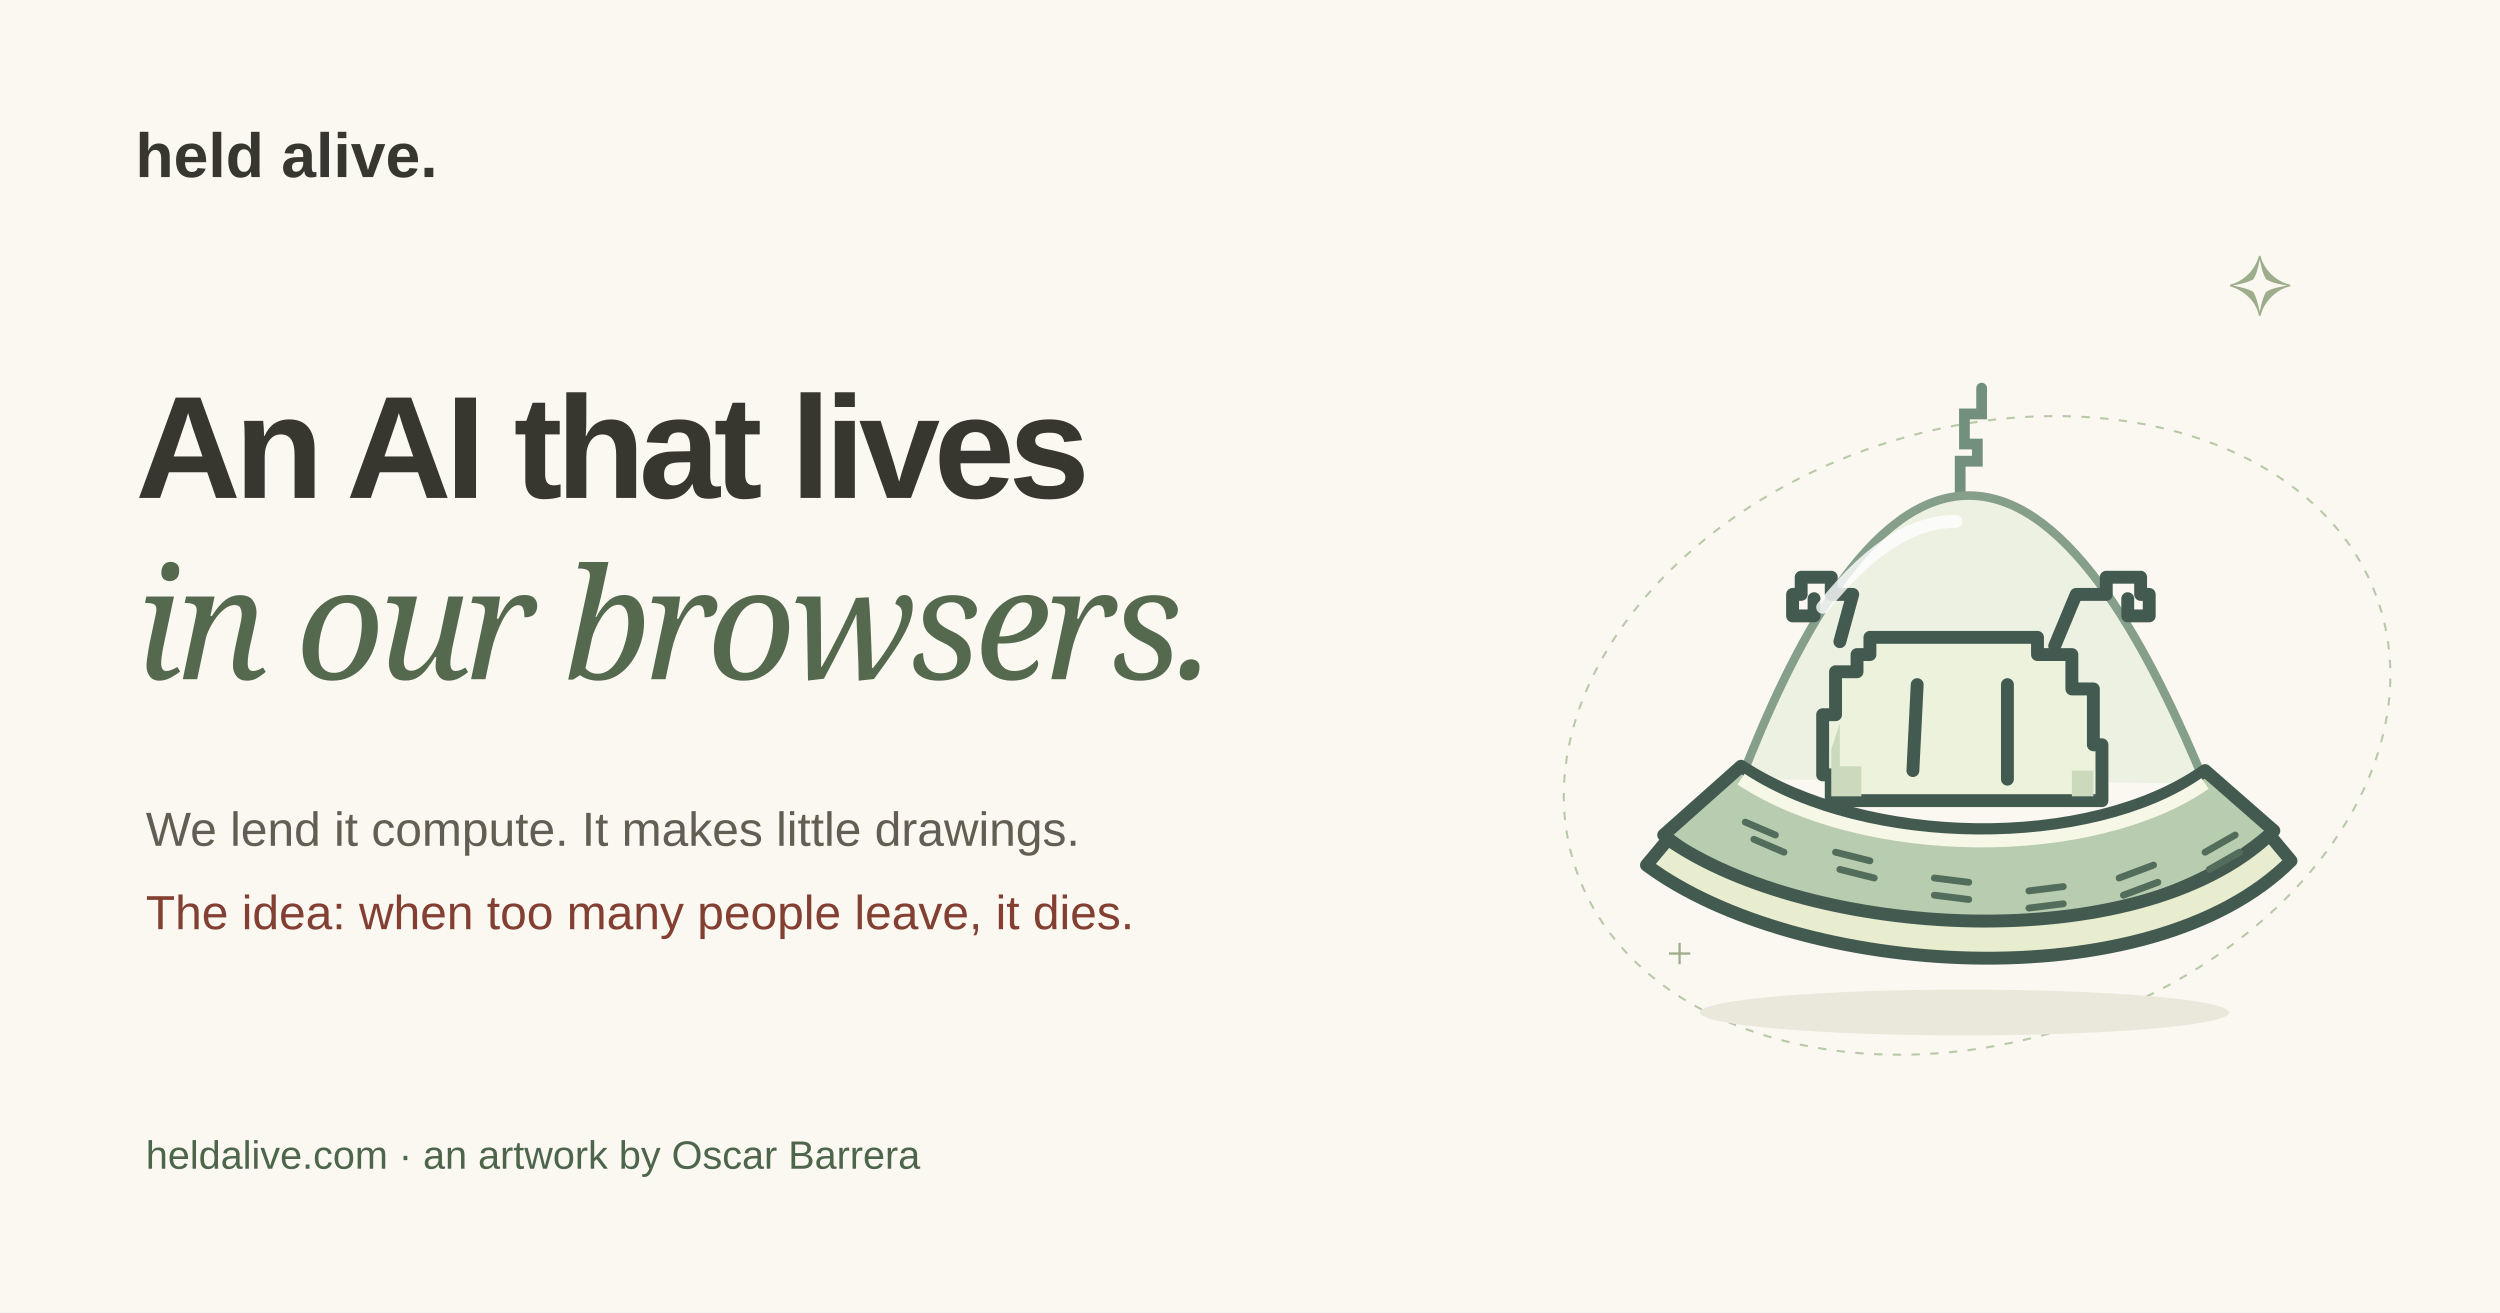
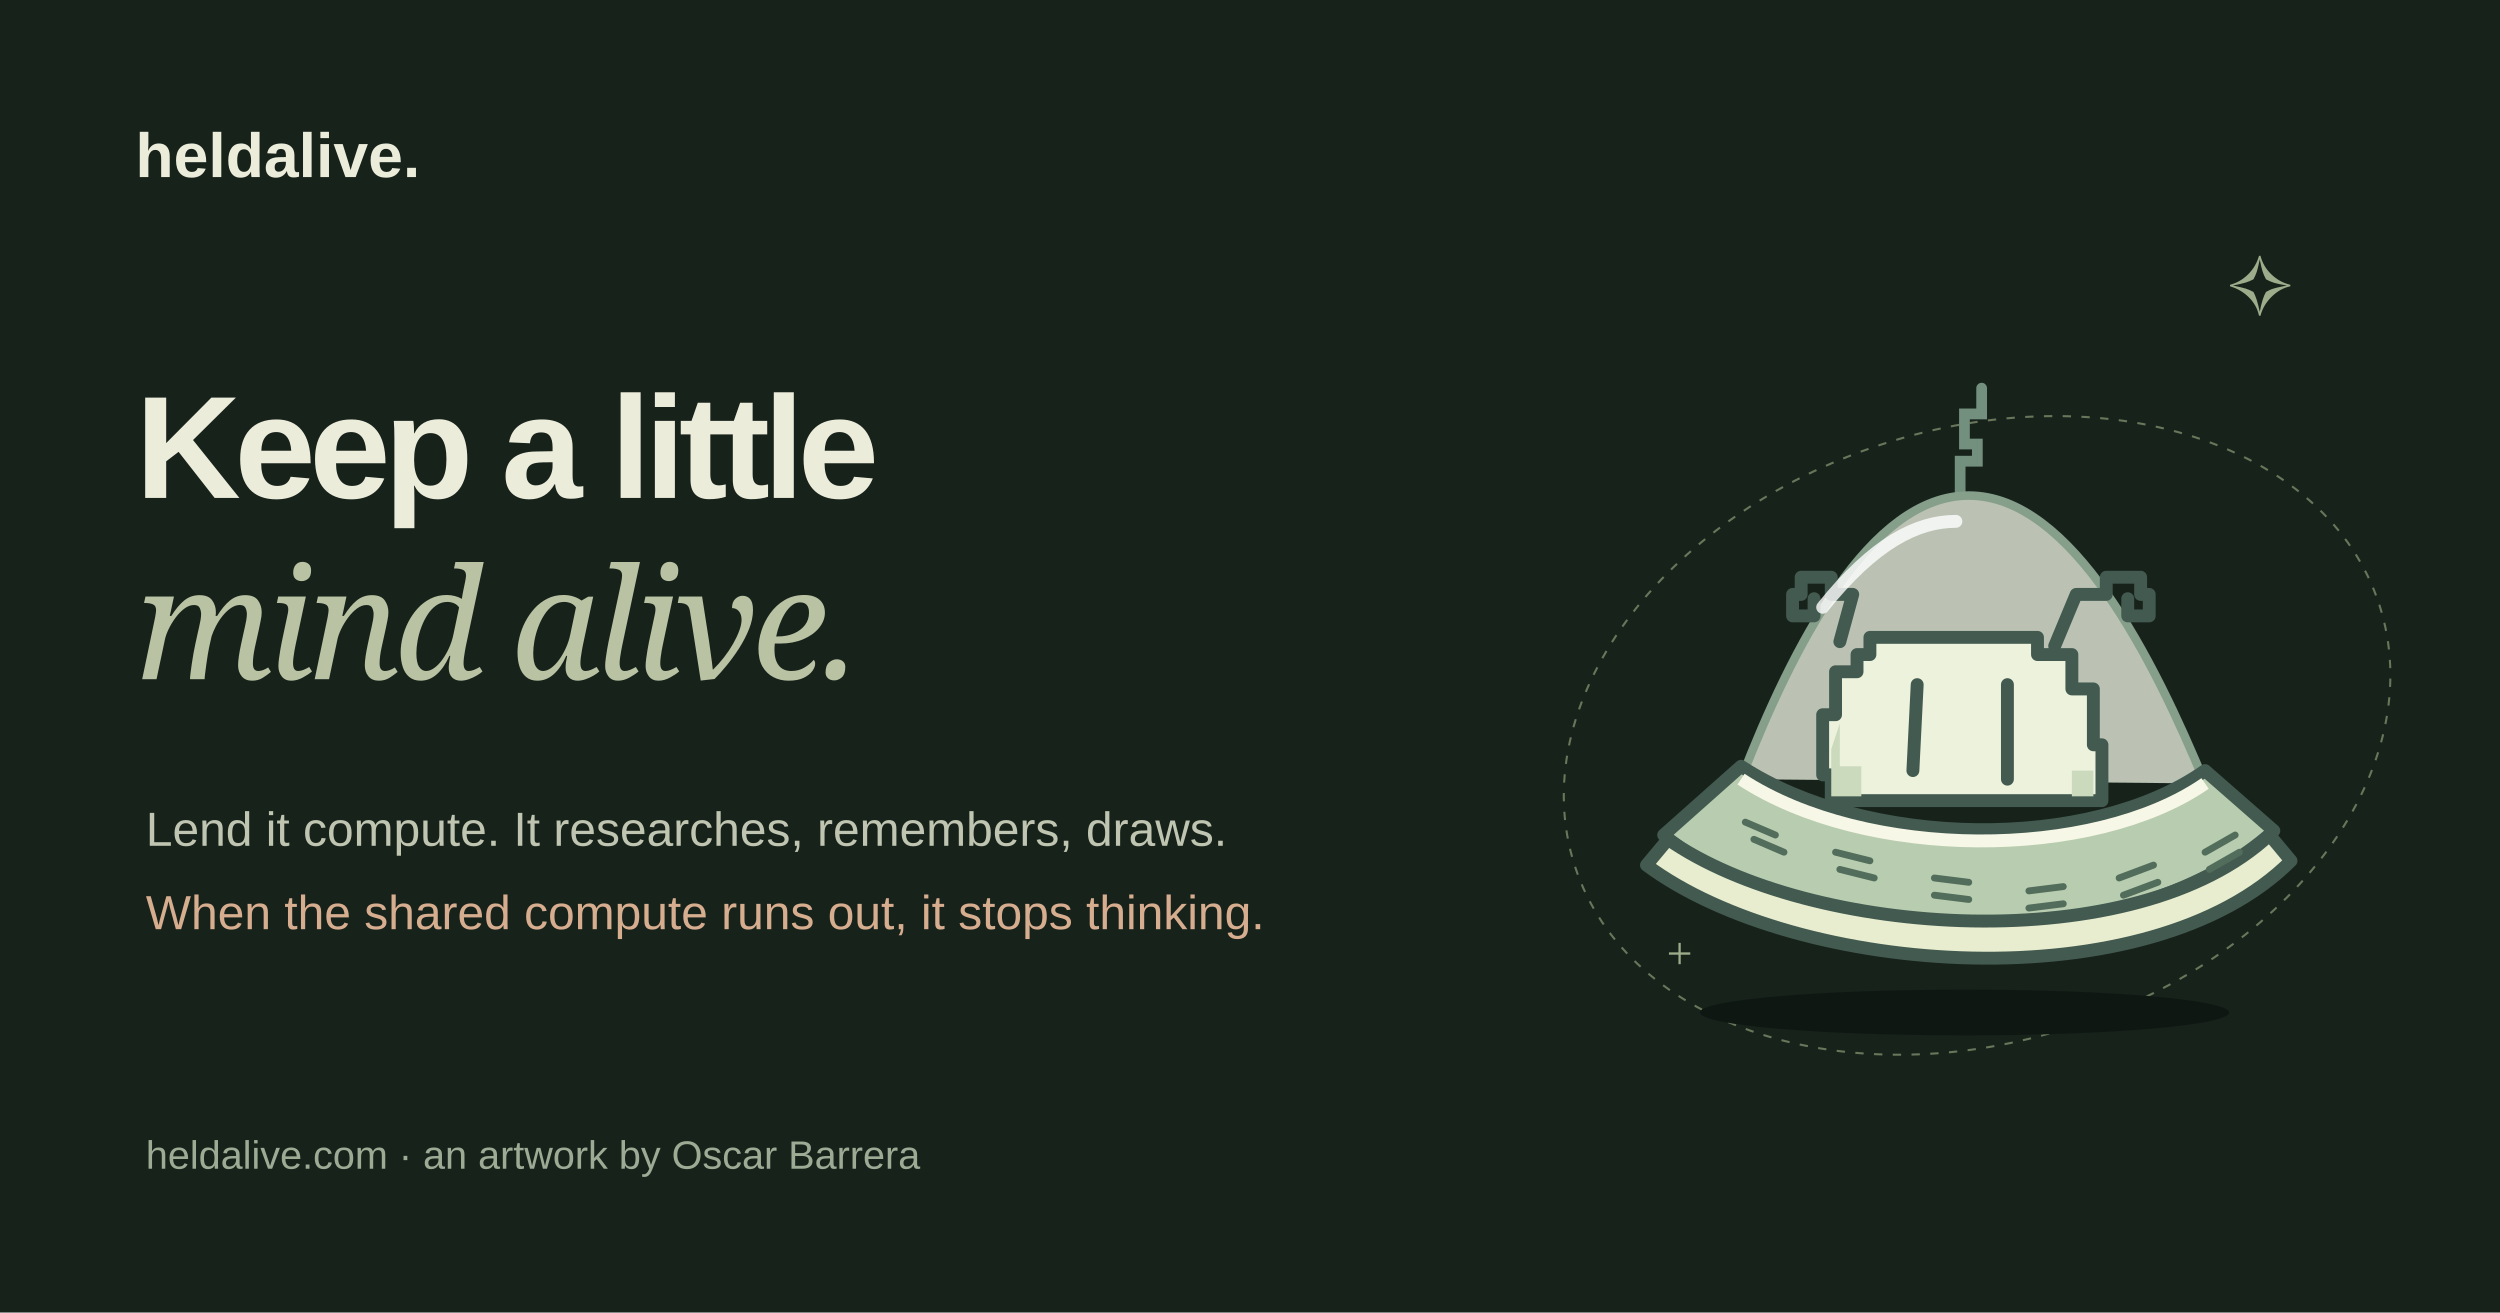
<svg xmlns="http://www.w3.org/2000/svg" width="1200" height="630" viewBox="0 0 1200 630">
-   <rect width="1200" height="630" fill="#faf8f1" />
-   <ellipse cx="949" cy="353" rx="203" ry="147" fill="none" stroke="#b8c9a8" stroke-dasharray="4 5" transform="rotate(-18 949 353)" />
-   <ellipse cx="943" cy="486" rx="127" ry="11" fill="#eae8db" />
-   <text x="65" y="85" fill="#37362f" font-family="Arial,sans-serif" font-size="30" font-weight="700">held alive.</text>
-   <text x="65" y="239" fill="#37362f" font-family="Arial,sans-serif" font-size="70" font-weight="700" letter-spacing="-3">An AI that lives</text>
-   <text x="65" y="326" fill="#54694e" font-family="Georgia,serif" font-size="74" font-style="italic" letter-spacing="-3">in our browsers.</text>
-   <text x="70" y="406" fill="#625e53" font-family="Arial,sans-serif" font-size="23">We lend it compute. It makes little drawings.</text>
-   <text x="70" y="446" fill="#833f32" font-family="Arial,sans-serif" font-size="23">The idea: when too many people leave, it dies.</text>
-   <text x="70" y="561" fill="#4d654b" font-family="Arial,sans-serif" font-size="19">heldalive.com · an artwork by Oscar Barrera</text>
+   <rect width="1200" height="630" fill="#17221b" />
+   <ellipse cx="949" cy="353" rx="203" ry="147" fill="none" stroke="#69765a" stroke-dasharray="4 5" transform="rotate(-18 949 353)" />
+   <ellipse cx="943" cy="486" rx="127" ry="11" fill="#0f1713" />
+   <text x="65" y="85" fill="#ececda" font-family="Arial,sans-serif" font-size="30" font-weight="700">heldalive.</text>
+   <text x="65" y="239" fill="#ececda" font-family="Arial,sans-serif" font-size="70" font-weight="700" letter-spacing="-3">Keep a little</text>
+   <text x="65" y="326" fill="#b9c2a2" font-family="Georgia,serif" font-size="74" font-style="italic" letter-spacing="-3">mind alive.</text>
+   <text x="70" y="406" fill="#bfc5b0" font-family="Arial,sans-serif" font-size="23">Lend it compute. It researches, remembers, draws.</text>
+   <text x="70" y="446" fill="#d6ad8e" font-family="Arial,sans-serif" font-size="23">When the shared compute runs out, it stops thinking.</text>
+   <text x="70" y="561" fill="#9dab95" font-family="Arial,sans-serif" font-size="19">heldalive.com · an artwork by Oscar Barrera</text>
  <g transform="translate(780 180)">
    <svg viewBox="0 0 160 140" fill="none" aria-hidden="true" class="little-held" width="330" height="289">
      <path d="M78 27V20H82V16H79V9H83V3" stroke="#738F7D" stroke-width="2.5" stroke-linecap="round" />
      <path d="M27 94C39 63 57 28 80 28C104 28 123 66 135 95" fill="#E9F0DD" fill-opacity=".78" stroke="#859F8B" stroke-width="2" />
      <path d="M50 62L53 51H48V47H41V51H39V56H44V52M100 63L105 51H112V47H120V51H122V56H117V52" stroke="#435A50" stroke-width="3" stroke-linejoin="round" stroke-linecap="round" />
      <path d="M57 61H96V65H104V73H109V86H111V99H48V93H46V79H49V69H54V65H57Z" fill="#EDF2DC" stroke="#435A50" stroke-width="3" stroke-linejoin="round" />
      <path d="M50 81V91H55V98H104V92H109V98H48V87Z" fill="#CBDABD" />
      <g class="alien-eyes" stroke="#435A50" stroke-width="3" stroke-linecap="round">
        <path d="M68 72L67 92M89 72V94" />
      </g>
      <path d="M27 91C56 110 108 111 135 92L151 106C119 135 46 137 9 107Z" fill="#B8CCAF" stroke="#435A50" stroke-width="3" stroke-linejoin="round" />
      <path d="M27 94C56 113 109 113 135 95" stroke="#F6F7E6" stroke-width="3" />
      <path d="M10 108C43 131 119 136 150 107L155 113C122 146 40 140 5 114Z" fill="#E7EDCE" stroke="#435A50" stroke-width="3" stroke-linejoin="round" />
      <g stroke="#526D5B" stroke-width="1.6" stroke-linecap="round">
        <path d="m28 104 7 3m-5 1 7 3m12 0 8 2m-7 2 8 2m14 0 8 1m-8 3 8 1m14-2 8-1m-8 5 8-1m13-6 8-3m-7 7 8-3m11-7 7-4m-6 8 7-4" />
      </g>
      <path d="M46 54C58 39 68 34 77 34" stroke="#FFFFFF" stroke-width="3" stroke-linecap="round" opacity=".8" />
    </svg>
  </g>
  <text x="1069" y="151" fill="#9dad8b" font-size="40">✧</text>
  <text x="800" y="465" fill="#9dad8b" font-size="22">+</text>
</svg>
